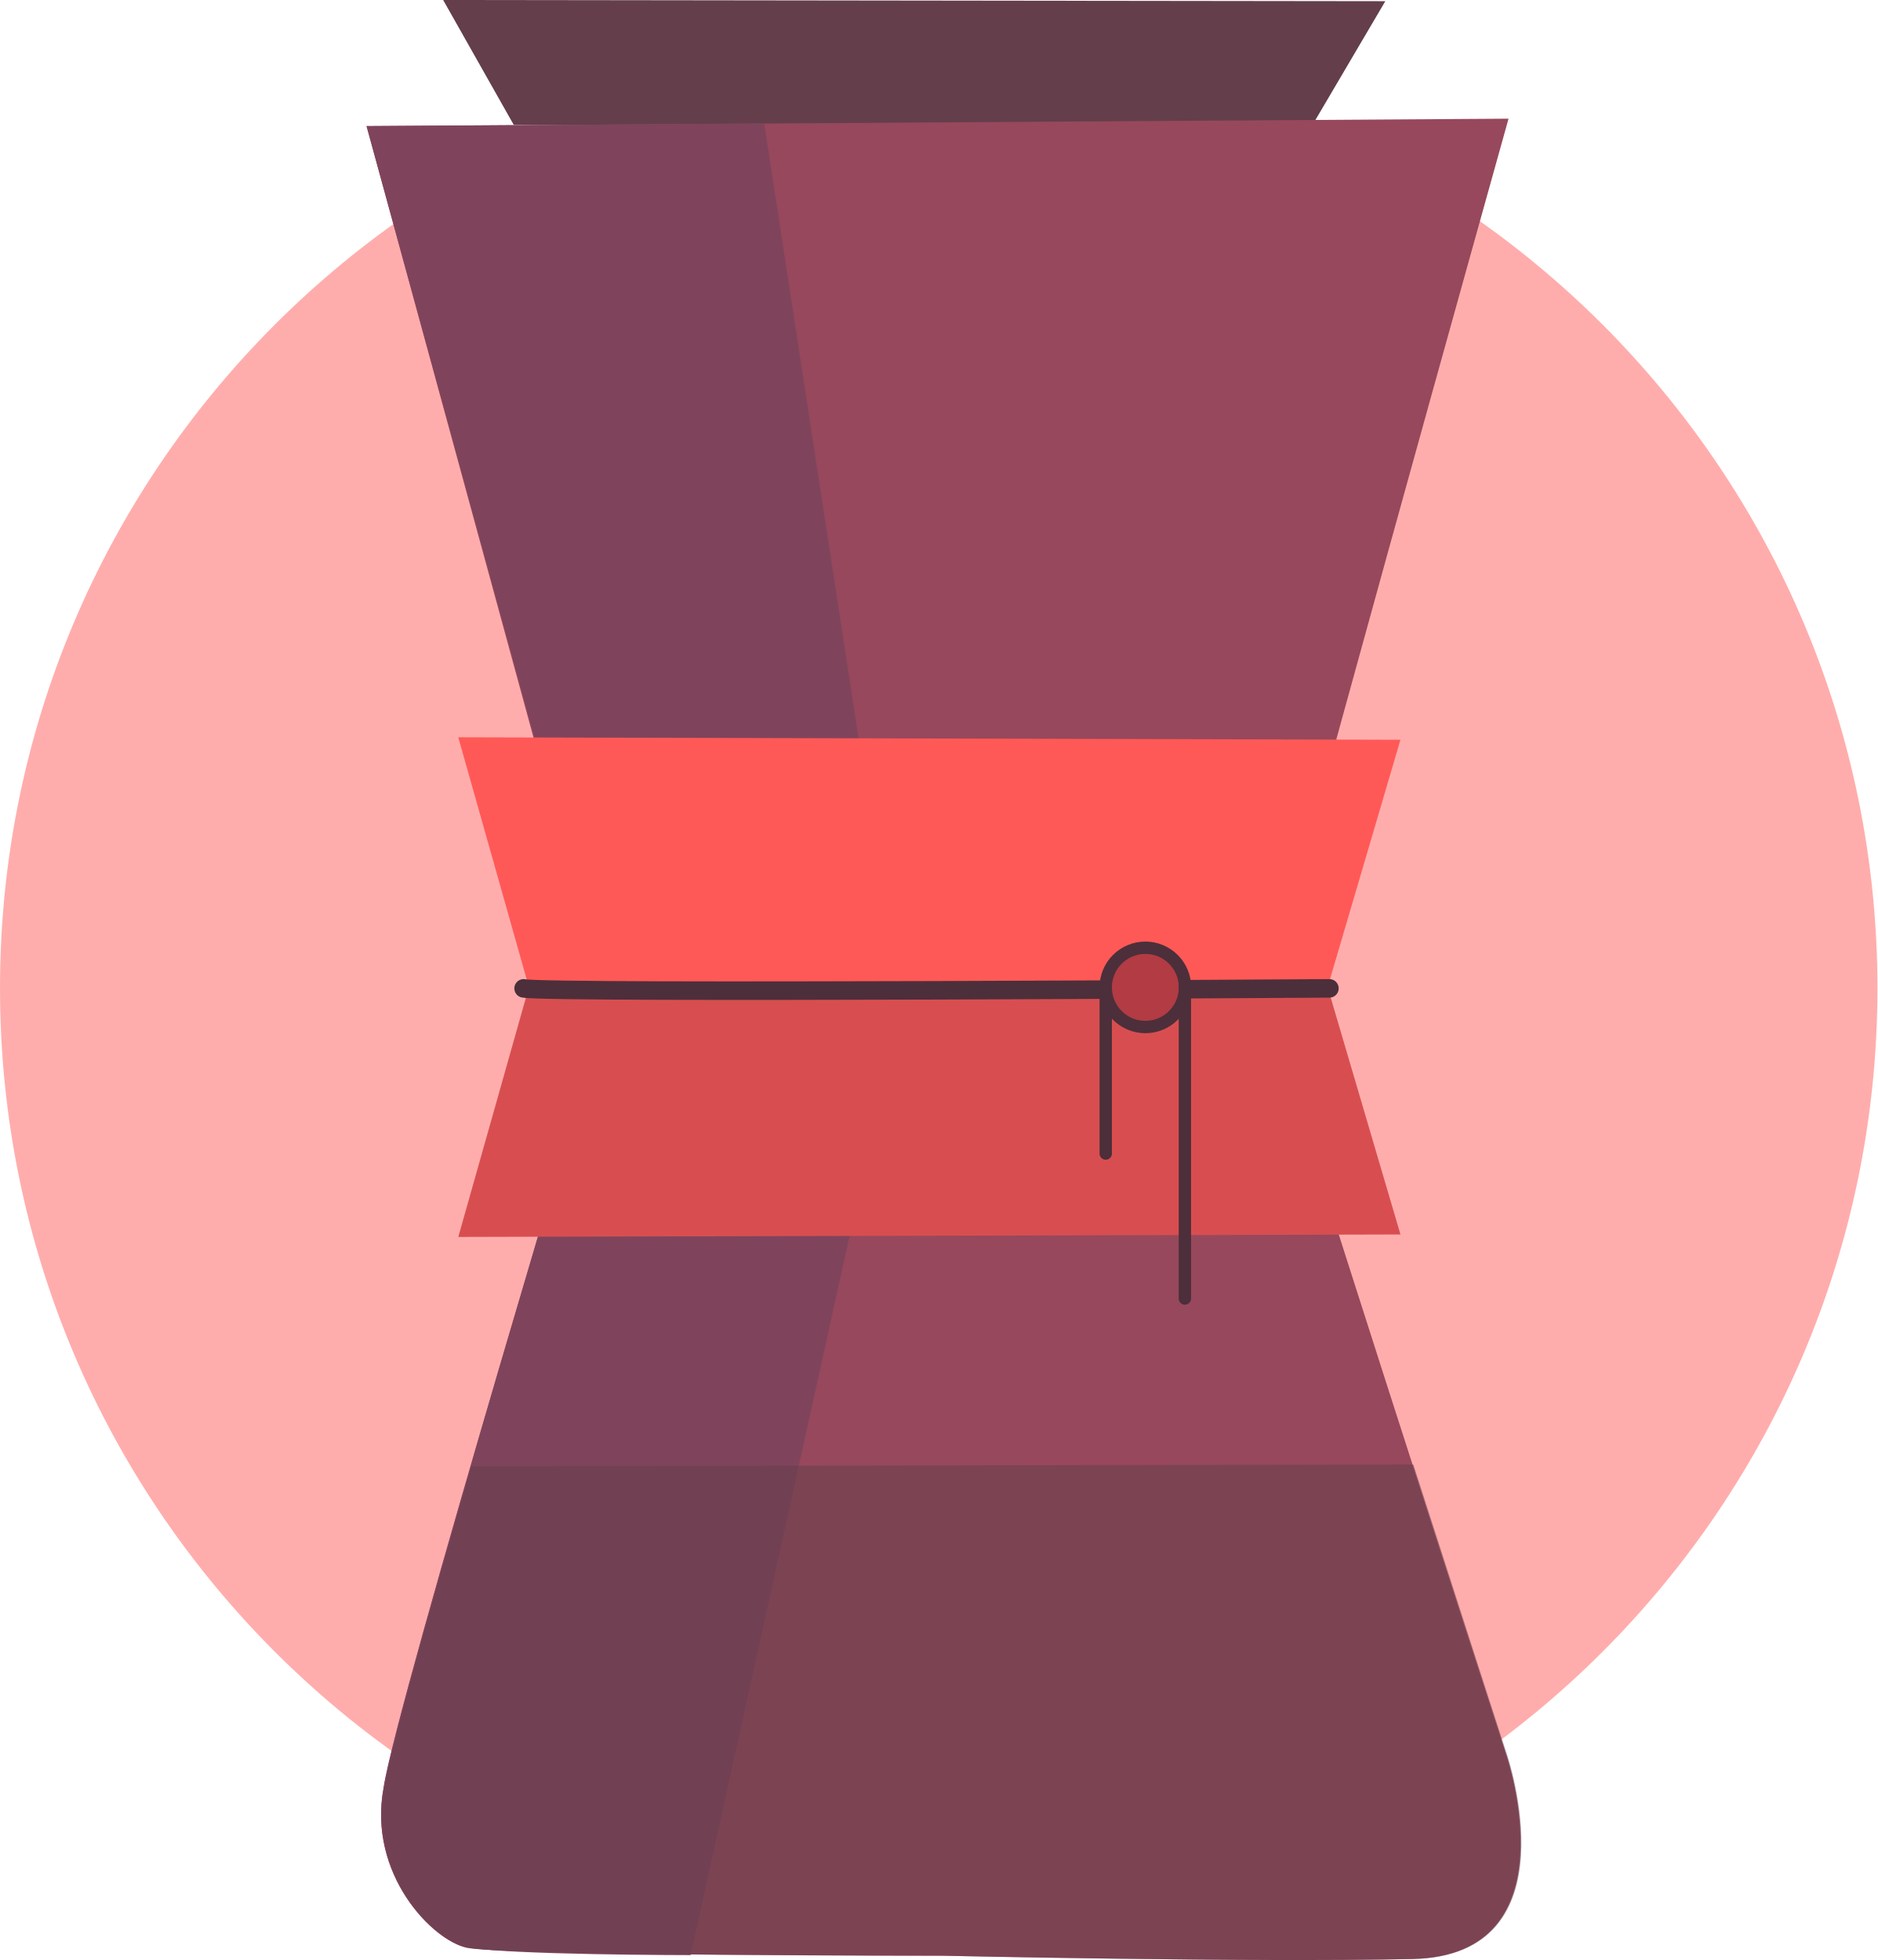
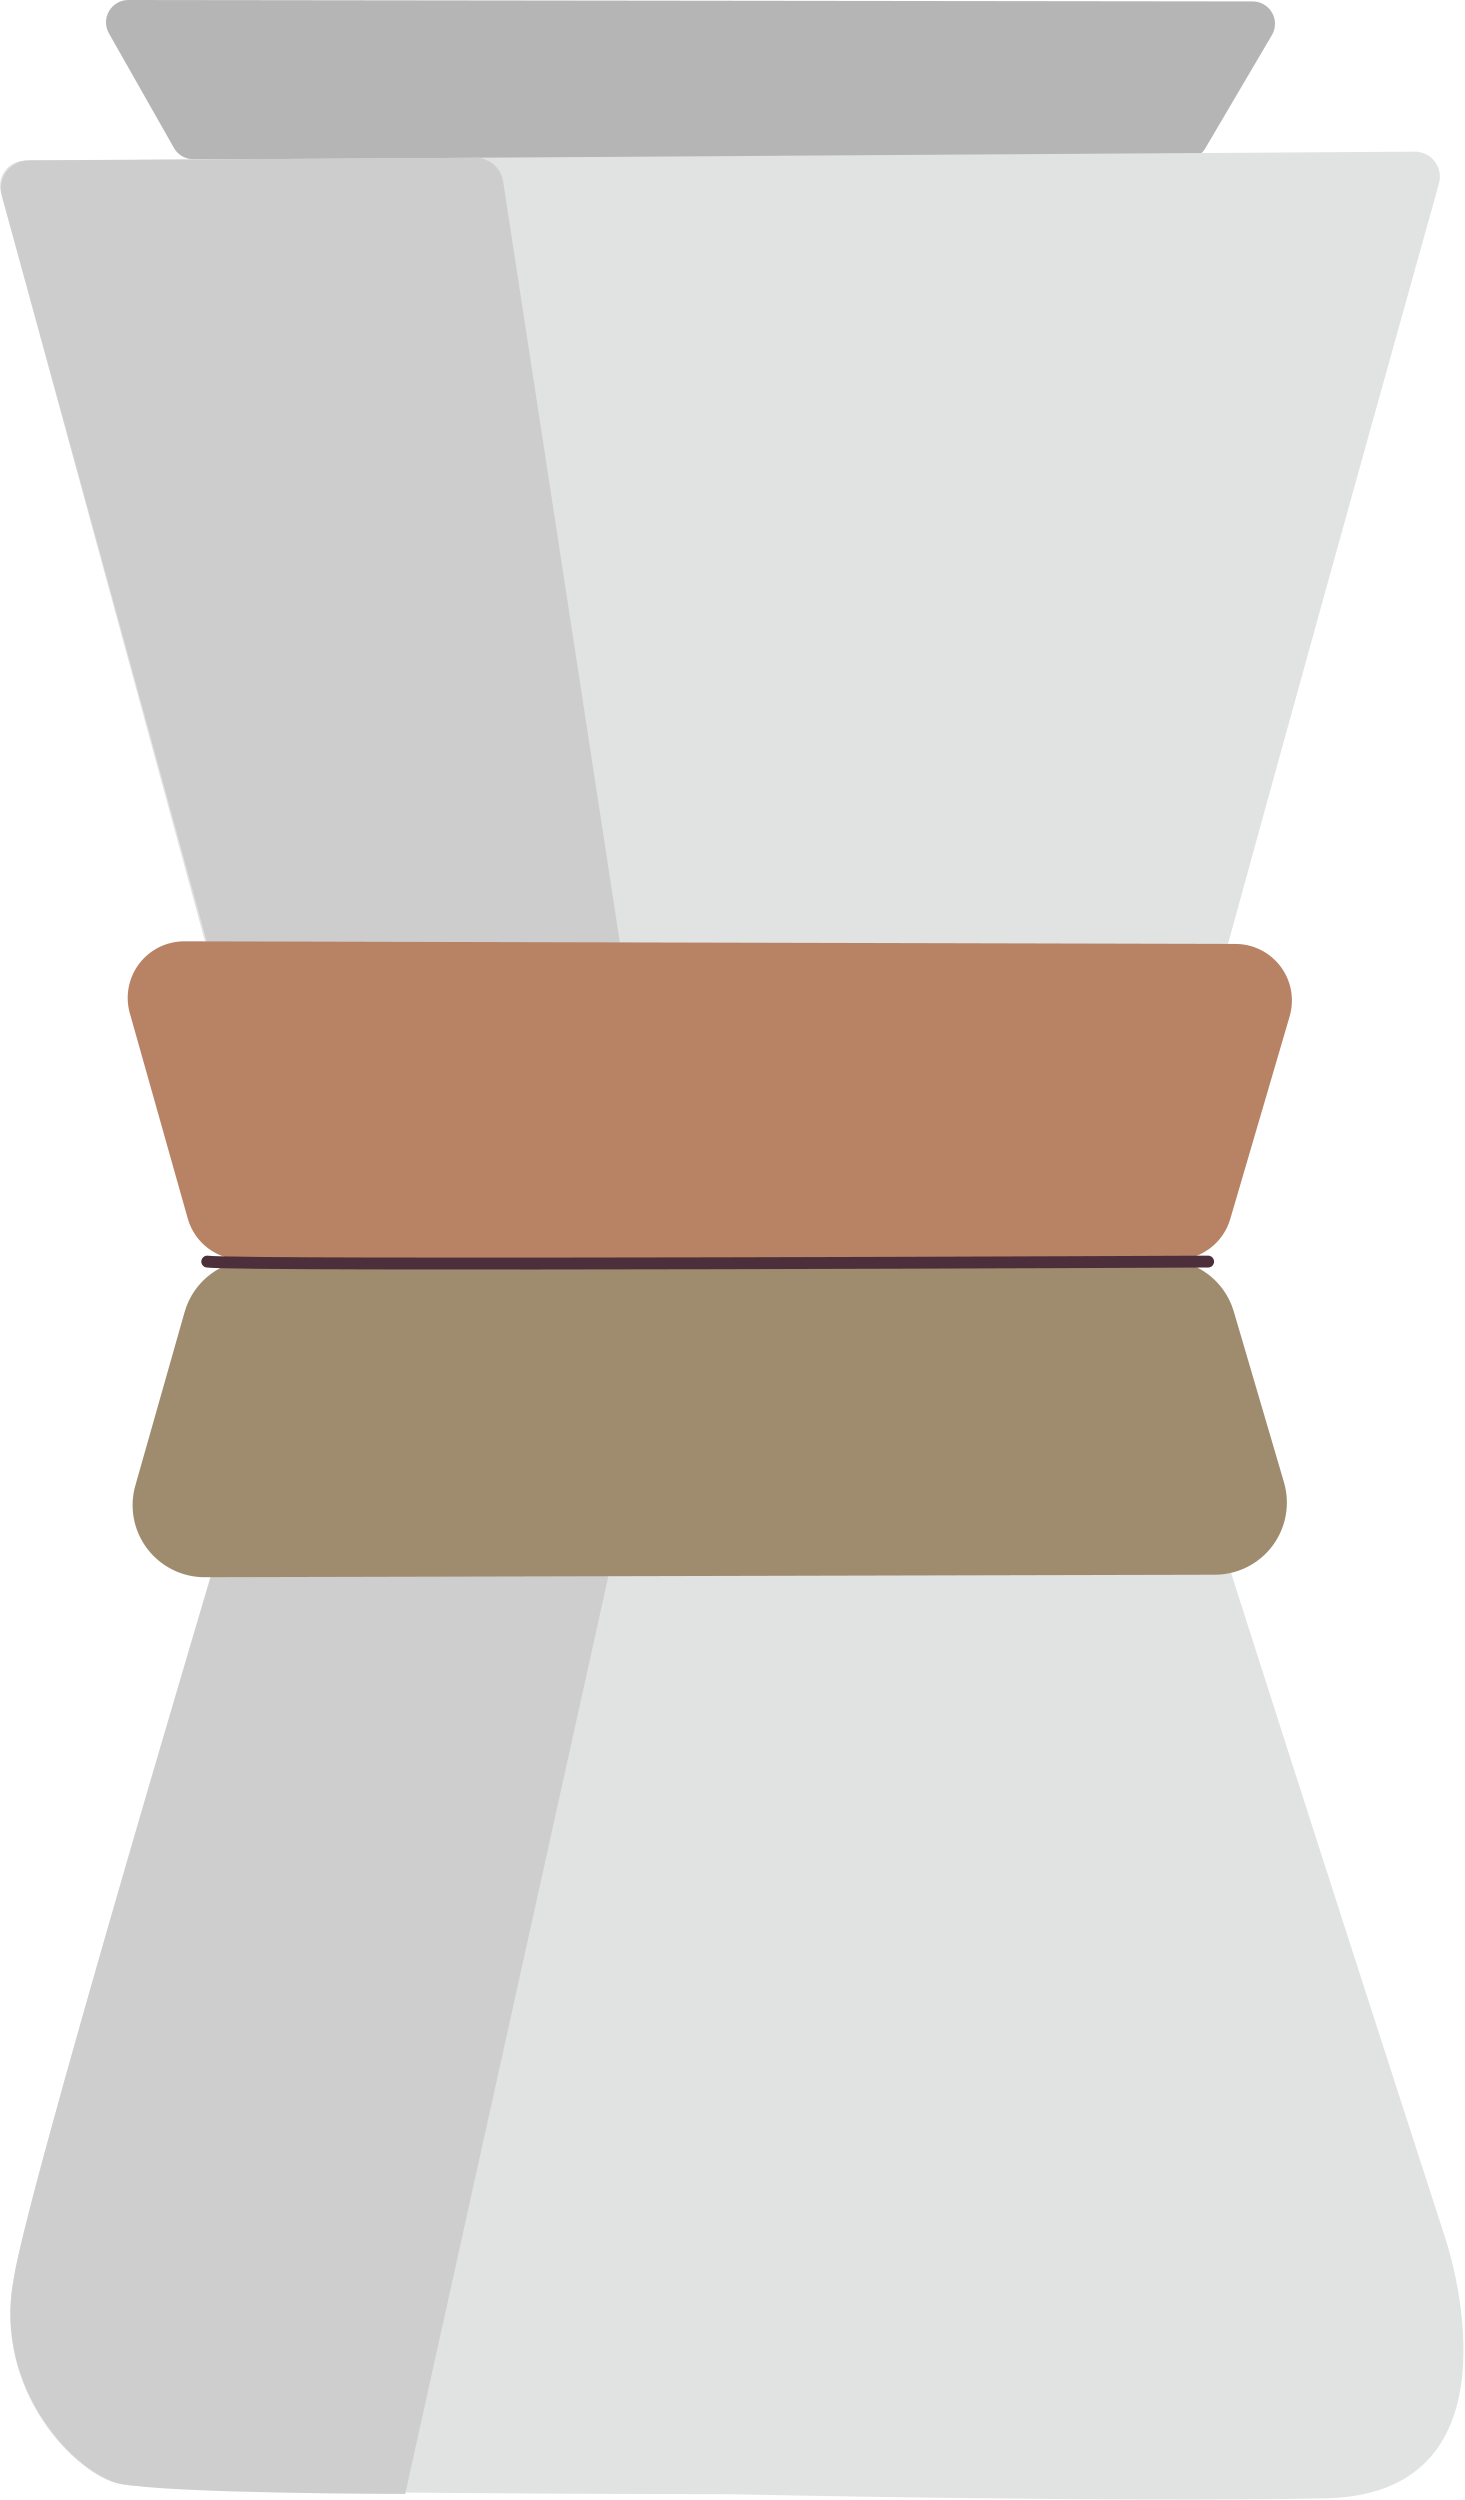
- <svg xmlns="http://www.w3.org/2000/svg" width="76" height="79.356" viewBox="0 0 76 79.356">
-   <g id="Gruppe_207" data-name="Gruppe 207" transform="translate(-71 -302.991)">
-     <circle id="Ellipse_368" data-name="Ellipse 368" cx="38" cy="38" r="38" transform="translate(71 305)" fill="#ff5957" opacity="0.494" />
-     <g id="Gruppe_172" data-name="Gruppe 172" transform="translate(-179.14 -134.067)">
-       <path id="Pfad_1373" data-name="Pfad 1373" d="M308.391,442.114H276.056l-2.858-5.056,38.14.048Z" transform="translate(-5.119)" fill="#643e4b" />
-       <path id="Pfad_1374" data-name="Pfad 1374" d="M264.978,450.1l46.229-.3s-9.8,35.043-9.783,35.733,9.7,30.533,9.7,30.533,2.75,8.1-3.8,8.244-19.007-.132-19.007-.132-17.681,0-19.28-.322c-1.391-.288-4.018-2.977-3.367-6.465.492-3.342,9.039-31.65,9.039-31.65Z" transform="translate(0 -7.937)" fill="#97485c" />
-       <path id="Pfad_1375" data-name="Pfad 1375" d="M274.859,486.4l-9.881-35.974,16.1-.105,5.491,35.8" transform="translate(0 -8.263)" fill="#7f445c" />
-       <path id="Pfad_1376" data-name="Pfad 1376" d="M287.54,545.1l-11.865-.1s-8.547,28.308-9.039,31.651c-.651,3.488,1.976,6.176,3.366,6.464,1.6.319,9.062.322,9.062.322" transform="translate(-0.969 -67.22)" fill="#7f445c" />
-       <path id="Pfad_1377" data-name="Pfad 1377" d="M290.767,544.991" transform="translate(-16.061 -67.22)" fill="#7f445c" />
-       <path id="Pfad_1378" data-name="Pfad 1378" d="M310.015,526.317H277.681L274.822,516.2l38.14.1Z" transform="translate(-6.131 -49.291)" fill="#ff5957" />
-       <path id="Pfad_1379" data-name="Pfad 1379" d="M310.015,543.014H277.681l-2.858,10.113,38.14-.1Z" transform="translate(-6.131 -65.988)" fill="#d84e50" />
-       <g id="Gruppe_171" data-name="Gruppe 171" transform="translate(271.336 475.43)">
-         <path id="Pfad_1380" data-name="Pfad 1380" d="M281.833,543.145c.95.209,32.62,0,32.62,0" transform="translate(-281.833 -541.5)" fill="none" stroke="#4c2f3a" stroke-linecap="round" stroke-miterlimit="10" stroke-width="0.75" />
-         <circle id="Ellipse_411" data-name="Ellipse 411" cx="1.605" cy="1.605" r="1.605" transform="translate(23.564 0)" fill="#b23b44" stroke="#4c2f3a" stroke-miterlimit="10" stroke-width="0.5" />
-         <line id="Linie_71" data-name="Linie 71" y2="6.728" transform="translate(23.565 1.605)" fill="none" stroke="#4c2f3a" stroke-linecap="round" stroke-miterlimit="10" stroke-width="0.5" />
-         <line id="Linie_72" data-name="Linie 72" y2="12.706" transform="translate(26.769 1.496)" fill="none" stroke="#4c2f3a" stroke-linecap="round" stroke-miterlimit="10" stroke-width="0.5" />
+ <svg xmlns="http://www.w3.org/2000/svg" viewBox="0 0 123.22 210.37">
+   <defs>
+     <style>.cls-1{fill:#b5b5b5;}.cls-2{fill:#e1e3e2;}.cls-3{fill:#cdcdcd;}.cls-4{fill:#cecece;}.cls-5{fill:#b88265;}.cls-6{fill:#9f8c6f;}.cls-7{fill:none;stroke:#4c2f3a;stroke-linecap:round;stroke-miterlimit:10;}</style>
+   </defs>
+   <g id="Ebene_2" data-name="Ebene 2">
+     <g id="Ebene_1-2" data-name="Ebene 1">
+       <g id="Chemex">
+         <path class="cls-1" d="M99.8,13.4H16.25a1.87,1.87,0,0,1-1.64-1L9.16,2.8A1.88,1.88,0,0,1,10.8,0l94.6.12A1.88,1.88,0,0,1,107,3l-5.6,9.52A1.88,1.88,0,0,1,99.8,13.4Z" />
+         <path class="cls-2" d="M2.09,13.52l117-.76a2.11,2.11,0,0,1,2,2.67c-4.27,15.26-25.23,90.4-25.19,92,.06,1.83,25.73,80.94,25.73,80.94s7.29,21.49-10.07,21.86-50.39-.35-50.39-.35-46.87,0-51.11-.86c-3.69-.76-10.65-7.89-8.93-17.13,1.24-8.41,21.69-76.37,23.79-83.34a2.08,2.08,0,0,0,0-1.16L.08,16.19A2.11,2.11,0,0,1,2.09,13.52Z" />
+         <path class="cls-3" d="M25.55,108.91.16,16.49a2.35,2.35,0,0,1,2.25-3L40,13.28a2.35,2.35,0,0,1,2.34,2l14.25,92.9" />
+         <path class="cls-4" d="M56.6,108.21l-31.46-.28s-22.66,75-24,83.91C-.55,201.08,6.42,208.21,10.1,209c4.24.85,24,.86,24,.86" />
+         <path class="cls-5" d="M98.93,106H20.37a4.75,4.75,0,0,1-4.57-3.46L10.91,85.21a4.76,4.76,0,0,1,4.59-6l88.47.22a4.76,4.76,0,0,1,4.55,6.1l-5,17.06A4.76,4.76,0,0,1,98.93,106Z" />
+         <path class="cls-6" d="M98,106H21.37a6.06,6.06,0,0,0-5.84,4.42L11.39,125a6.06,6.06,0,0,0,5.85,7.72l85-.21a6.07,6.07,0,0,0,5.8-7.79l-4.24-14.43A6.07,6.07,0,0,0,98,106Z" />
+         <path class="cls-7" d="M17.44,106.16c2.45.38,84.22,0,84.22,0" />
      </g>
-       <path id="Pfad_1381" data-name="Pfad 1381" d="M308.391,594.255c2.031,6.308,3.8,11.776,3.8,11.776s2.75,8.1-3.8,8.244-19.007-.132-19.007-.132-17.681,0-19.28-.322c-1.39-.288-4.018-2.977-3.367-6.465.2-1.37,1.757-6.937,3.523-13.029" transform="translate(-1.036 -97.901)" fill="#643e4b" opacity="0.53" />
    </g>
  </g>
</svg>
